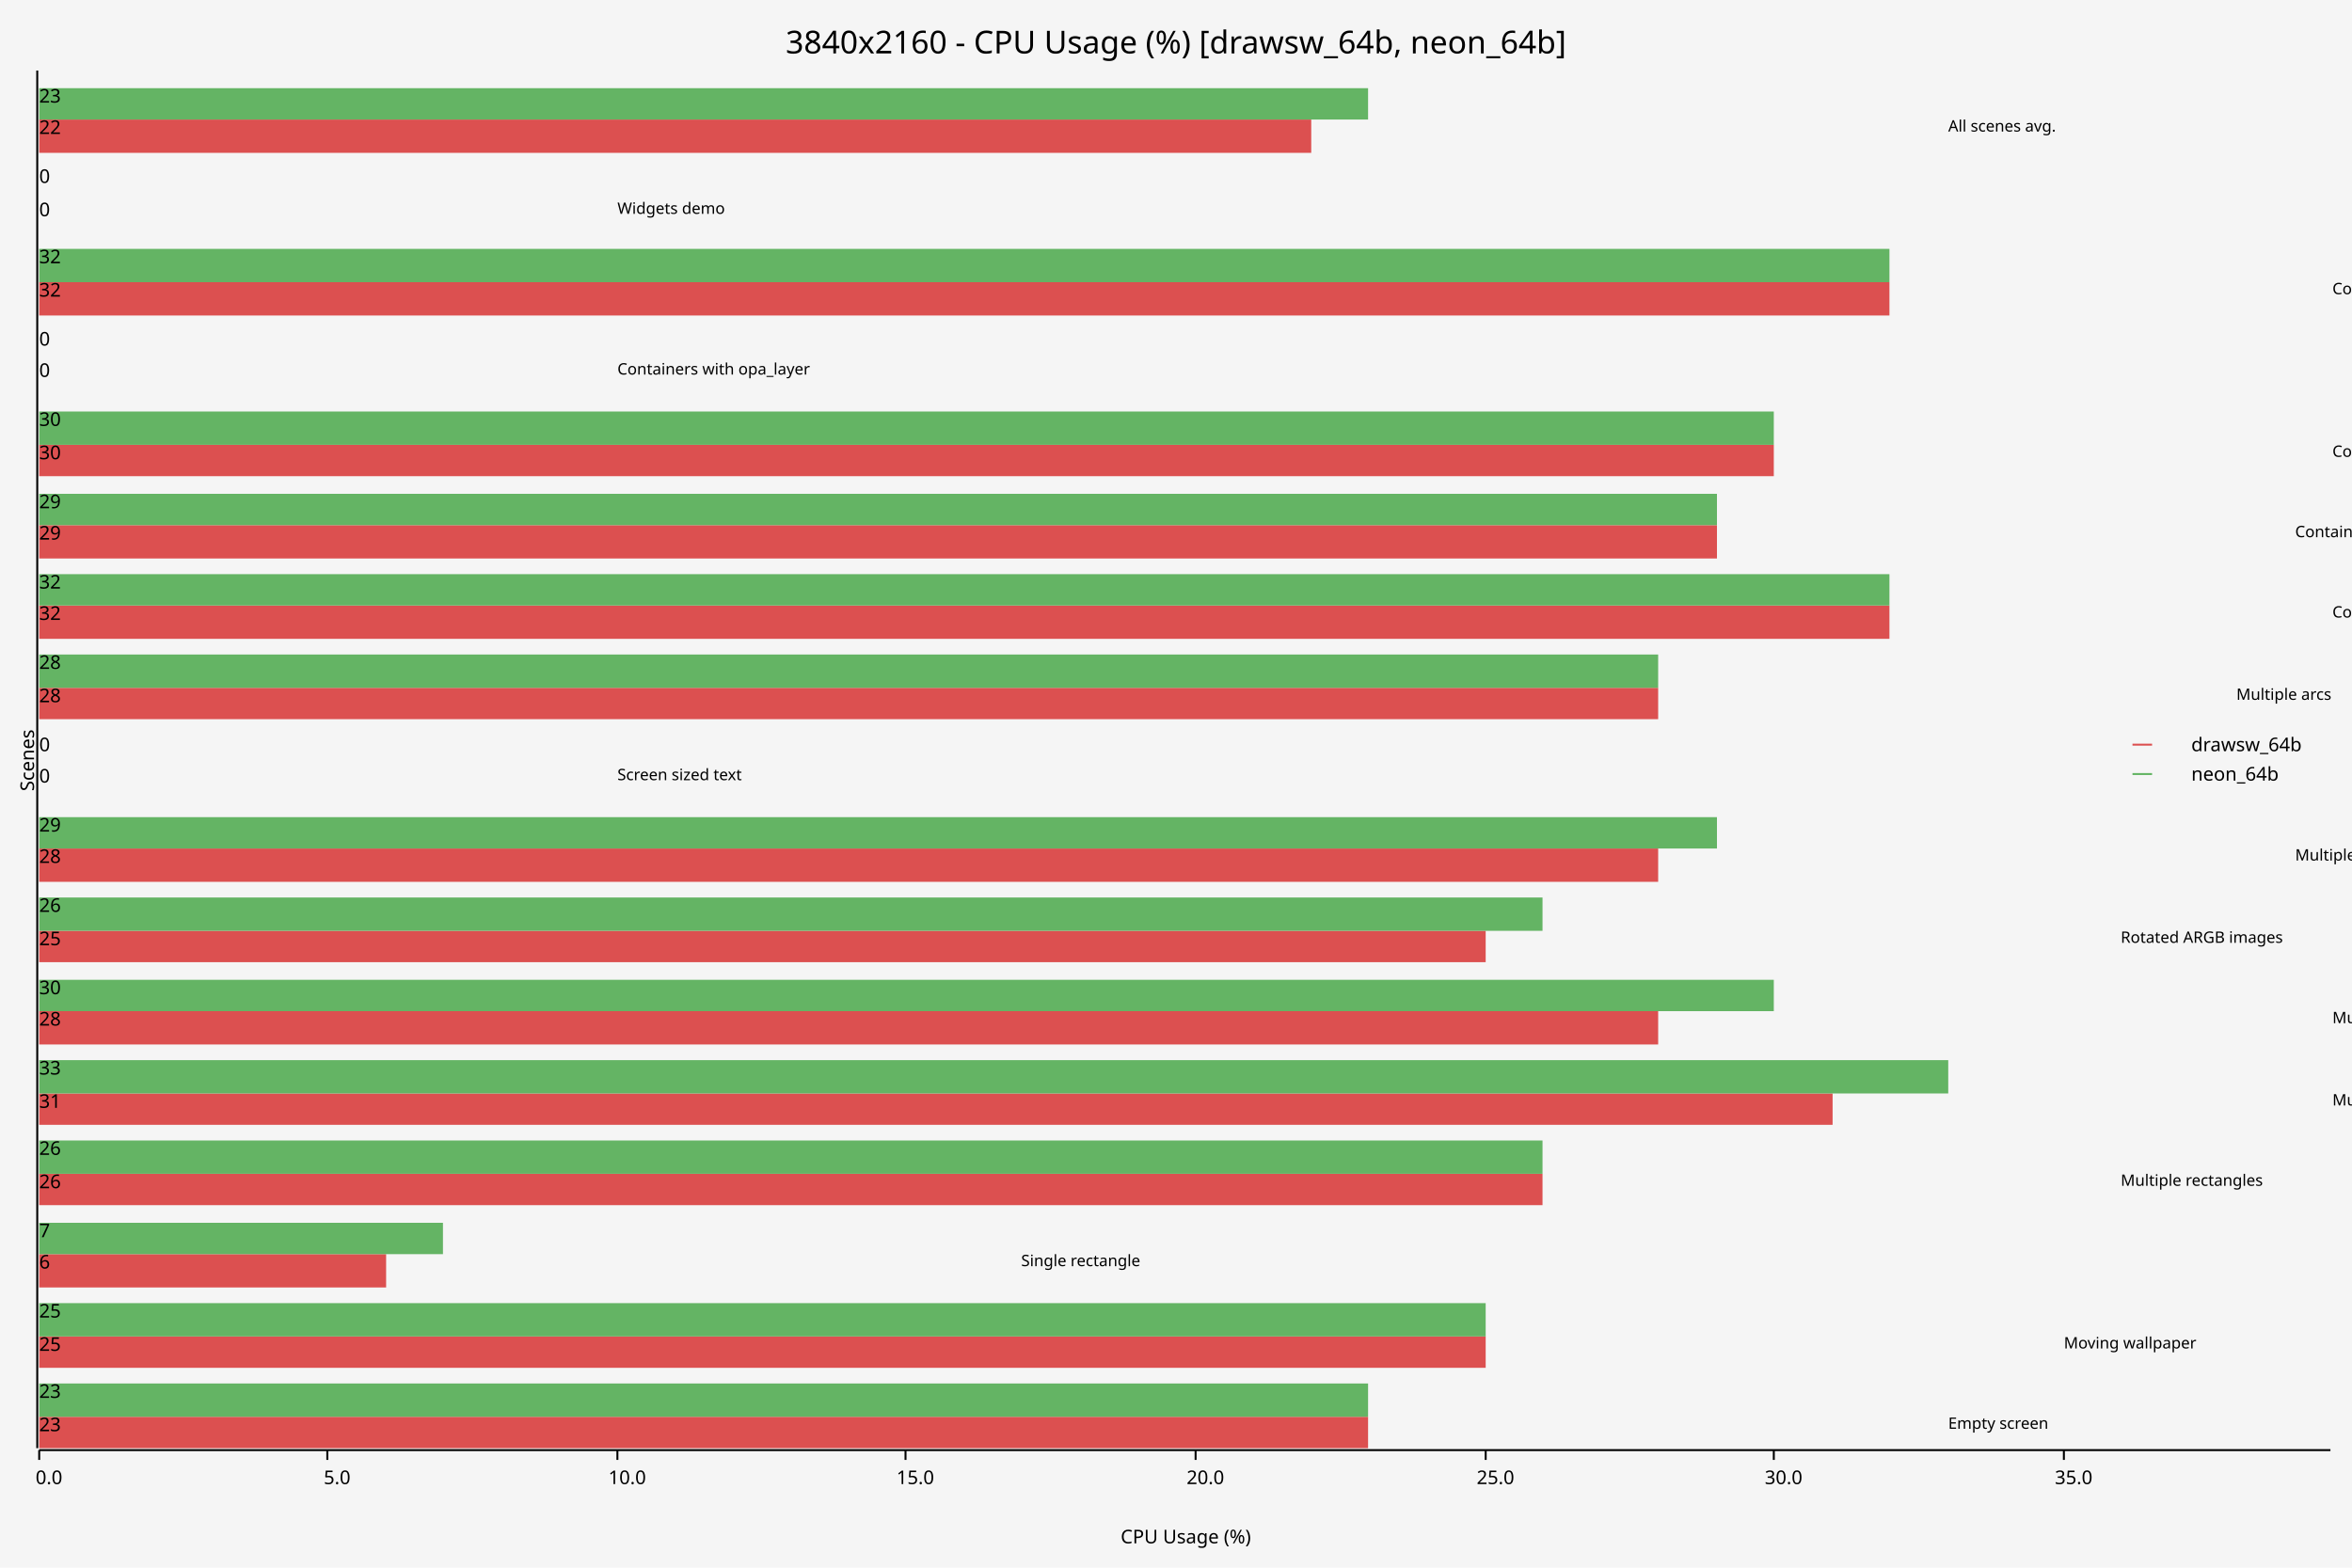
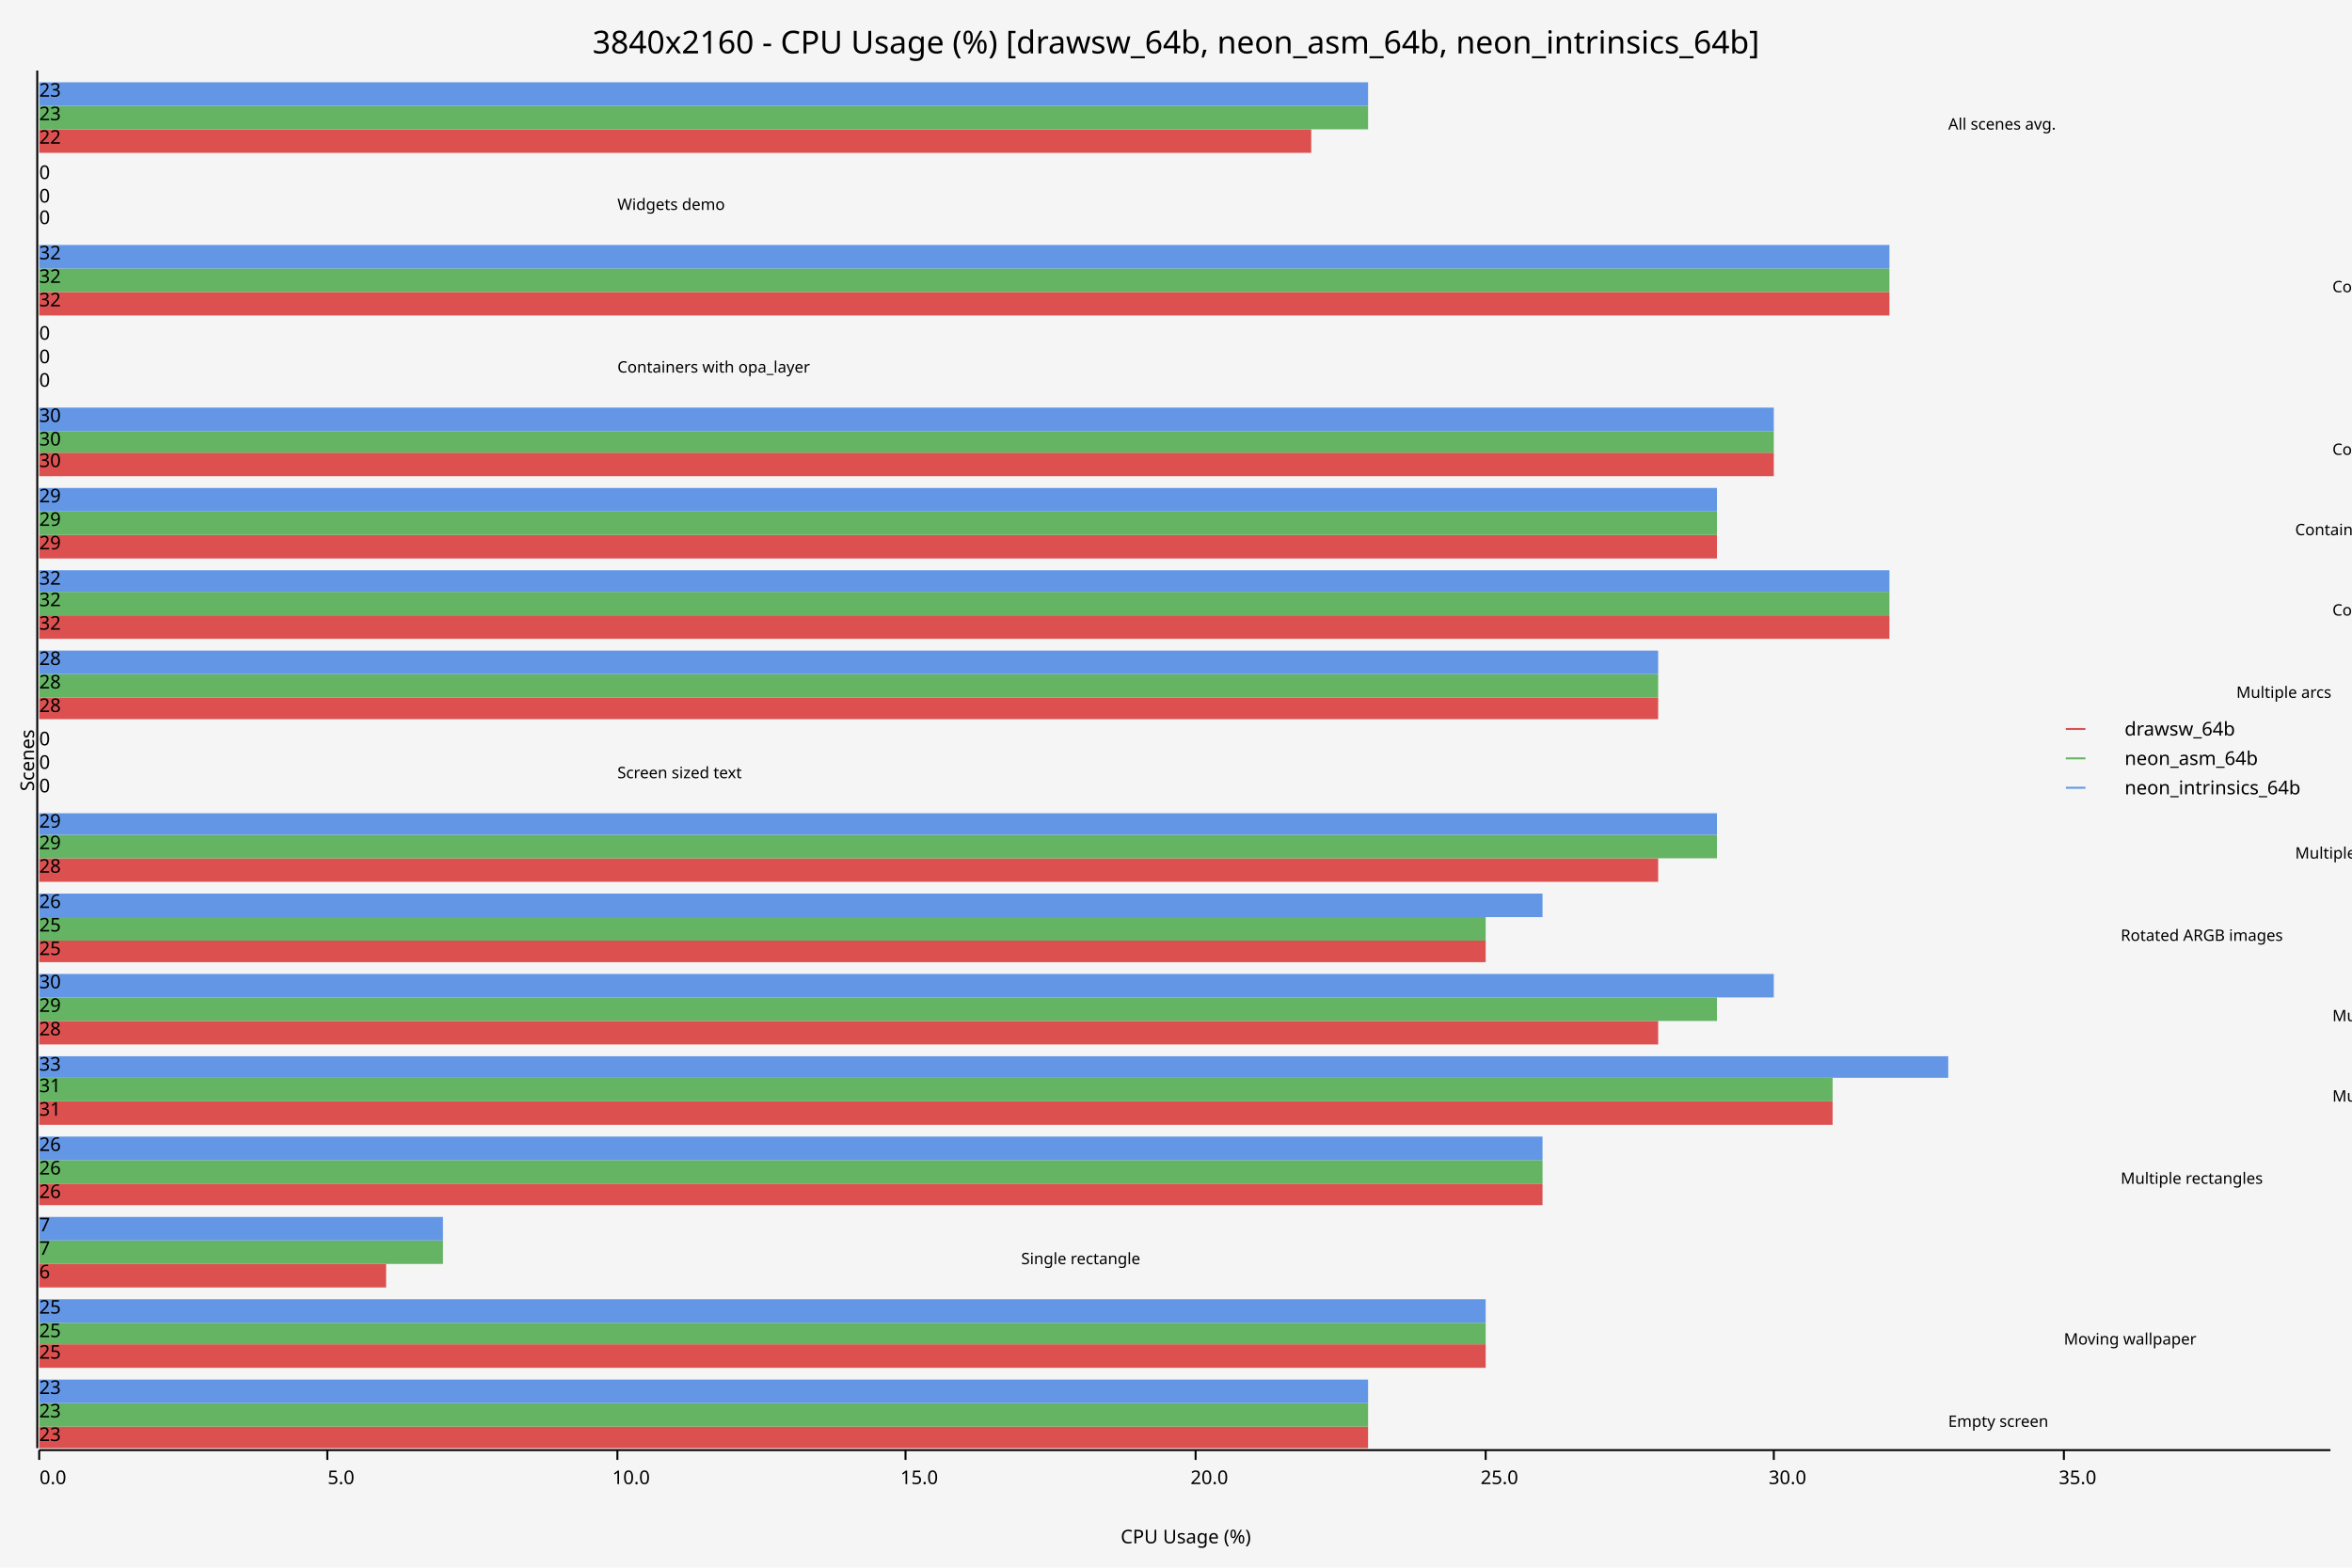
<svg xmlns="http://www.w3.org/2000/svg" width="1200" height="800" viewBox="0 0 1200 800">
  <rect x="0" y="0" width="1200" height="800" opacity="1" fill="#F5F5F5" stroke="none" />
  <text x="600" y="15" dy="0.76em" text-anchor="middle" font-family="sans-serif" font-size="16.129" opacity="1" fill="#000000">
- 3840x2160 - CPU Usage (%) [drawsw_64b, neon_64b]
+ 3840x2160 - CPU Usage (%) [drawsw_64b, neon_asm_64b, neon_intrinsics_64b]
</text>
  <text x="10" y="388" dy="0.76em" text-anchor="middle" font-family="sans-serif" font-size="9.677" opacity="1" fill="#000000" transform="rotate(270, 10, 388)">
Scenes
</text>
  <text x="605" y="790" dy="-0.5ex" text-anchor="middle" font-family="sans-serif" font-size="9.677" opacity="1" fill="#000000">
CPU Usage (%)
</text>
  <polyline fill="none" opacity="1" stroke="#000000" stroke-width="1" points="19,36 19,739 " />
  <polyline fill="none" opacity="1" stroke="#000000" stroke-width="1" points="20,740 1189,740 " />
-   <text x="25" y="750" dy="0.76em" text-anchor="middle" font-family="sans-serif" font-size="9.677" opacity="1" fill="#000000">
+   <text x="27" y="750" dy="0.76em" text-anchor="middle" font-family="sans-serif" font-size="9.677" opacity="1" fill="#000000">
0.0
</text>
  <polyline fill="none" opacity="1" stroke="#000000" stroke-width="1" points="20,740 20,745 " />
-   <text x="172" y="750" dy="0.76em" text-anchor="middle" font-family="sans-serif" font-size="9.677" opacity="1" fill="#000000">
+   <text x="174" y="750" dy="0.76em" text-anchor="middle" font-family="sans-serif" font-size="9.677" opacity="1" fill="#000000">
5.0
</text>
  <polyline fill="none" opacity="1" stroke="#000000" stroke-width="1" points="167,740 167,745 " />
-   <text x="320" y="750" dy="0.76em" text-anchor="middle" font-family="sans-serif" font-size="9.677" opacity="1" fill="#000000">
+   <text x="322" y="750" dy="0.76em" text-anchor="middle" font-family="sans-serif" font-size="9.677" opacity="1" fill="#000000">
10.0
</text>
  <polyline fill="none" opacity="1" stroke="#000000" stroke-width="1" points="315,740 315,745 " />
-   <text x="467" y="750" dy="0.76em" text-anchor="middle" font-family="sans-serif" font-size="9.677" opacity="1" fill="#000000">
+   <text x="469" y="750" dy="0.76em" text-anchor="middle" font-family="sans-serif" font-size="9.677" opacity="1" fill="#000000">
15.0
</text>
  <polyline fill="none" opacity="1" stroke="#000000" stroke-width="1" points="462,740 462,745 " />
-   <text x="615" y="750" dy="0.76em" text-anchor="middle" font-family="sans-serif" font-size="9.677" opacity="1" fill="#000000">
+   <text x="617" y="750" dy="0.76em" text-anchor="middle" font-family="sans-serif" font-size="9.677" opacity="1" fill="#000000">
20.0
</text>
  <polyline fill="none" opacity="1" stroke="#000000" stroke-width="1" points="610,740 610,745 " />
-   <text x="763" y="750" dy="0.76em" text-anchor="middle" font-family="sans-serif" font-size="9.677" opacity="1" fill="#000000">
+   <text x="765" y="750" dy="0.76em" text-anchor="middle" font-family="sans-serif" font-size="9.677" opacity="1" fill="#000000">
25.0
</text>
  <polyline fill="none" opacity="1" stroke="#000000" stroke-width="1" points="758,740 758,745 " />
-   <text x="910" y="750" dy="0.76em" text-anchor="middle" font-family="sans-serif" font-size="9.677" opacity="1" fill="#000000">
+   <text x="912" y="750" dy="0.76em" text-anchor="middle" font-family="sans-serif" font-size="9.677" opacity="1" fill="#000000">
30.0
</text>
  <polyline fill="none" opacity="1" stroke="#000000" stroke-width="1" points="905,740 905,745 " />
-   <text x="1058" y="750" dy="0.76em" text-anchor="middle" font-family="sans-serif" font-size="9.677" opacity="1" fill="#000000">
+   <text x="1060" y="750" dy="0.76em" text-anchor="middle" font-family="sans-serif" font-size="9.677" opacity="1" fill="#000000">
35.0
</text>
  <polyline fill="none" opacity="1" stroke="#000000" stroke-width="1" points="1053,740 1053,745 " />
-   <rect x="20" y="723" width="678" height="16" opacity="1" fill="#DC5050" stroke="none" />
-   <rect x="20" y="682" width="738" height="16" opacity="1" fill="#DC5050" stroke="none" />
-   <rect x="20" y="640" width="177" height="17" opacity="1" fill="#DC5050" stroke="none" />
-   <rect x="20" y="599" width="767" height="16" opacity="1" fill="#DC5050" stroke="none" />
-   <rect x="20" y="558" width="915" height="16" opacity="1" fill="#DC5050" stroke="none" />
-   <rect x="20" y="516" width="826" height="17" opacity="1" fill="#DC5050" stroke="none" />
-   <rect x="20" y="475" width="738" height="16" opacity="1" fill="#DC5050" stroke="none" />
-   <rect x="20" y="433" width="826" height="17" opacity="1" fill="#DC5050" stroke="none" />
-   <rect x="20" y="392" width="0" height="17" opacity="1" fill="#DC5050" stroke="none" />
-   <rect x="20" y="351" width="826" height="16" opacity="1" fill="#DC5050" stroke="none" />
-   <rect x="20" y="309" width="944" height="17" opacity="1" fill="#DC5050" stroke="none" />
-   <rect x="20" y="268" width="856" height="17" opacity="1" fill="#DC5050" stroke="none" />
-   <rect x="20" y="227" width="885" height="16" opacity="1" fill="#DC5050" stroke="none" />
-   <rect x="20" y="185" width="0" height="17" opacity="1" fill="#DC5050" stroke="none" />
-   <rect x="20" y="144" width="944" height="17" opacity="1" fill="#DC5050" stroke="none" />
-   <rect x="20" y="103" width="0" height="16" opacity="1" fill="#DC5050" stroke="none" />
-   <rect x="20" y="61" width="649" height="17" opacity="1" fill="#DC5050" stroke="none" />
-   <text x="20" y="723" dy="0.76em" text-anchor="start" font-family="sans-serif" font-size="9.677" opacity="1" fill="#000000">
- 23
- </text>
-   <text x="20" y="682" dy="0.76em" text-anchor="start" font-family="sans-serif" font-size="9.677" opacity="1" fill="#000000">
- 25
- </text>
-   <text x="20" y="640" dy="0.76em" text-anchor="start" font-family="sans-serif" font-size="9.677" opacity="1" fill="#000000">
+   <rect x="20" y="728" width="678" height="11" opacity="1" fill="#DC5050" stroke="none" />
+   <rect x="20" y="686" width="738" height="12" opacity="1" fill="#DC5050" stroke="none" />
+   <rect x="20" y="645" width="177" height="12" opacity="1" fill="#DC5050" stroke="none" />
+   <rect x="20" y="604" width="767" height="11" opacity="1" fill="#DC5050" stroke="none" />
+   <rect x="20" y="562" width="915" height="12" opacity="1" fill="#DC5050" stroke="none" />
+   <rect x="20" y="521" width="826" height="12" opacity="1" fill="#DC5050" stroke="none" />
+   <rect x="20" y="480" width="738" height="11" opacity="1" fill="#DC5050" stroke="none" />
+   <rect x="20" y="438" width="826" height="12" opacity="1" fill="#DC5050" stroke="none" />
+   <rect x="20" y="397" width="0" height="12" opacity="1" fill="#DC5050" stroke="none" />
+   <rect x="20" y="356" width="826" height="11" opacity="1" fill="#DC5050" stroke="none" />
+   <rect x="20" y="314" width="944" height="12" opacity="1" fill="#DC5050" stroke="none" />
+   <rect x="20" y="273" width="856" height="12" opacity="1" fill="#DC5050" stroke="none" />
+   <rect x="20" y="231" width="885" height="12" opacity="1" fill="#DC5050" stroke="none" />
+   <rect x="20" y="190" width="0" height="12" opacity="1" fill="#DC5050" stroke="none" />
+   <rect x="20" y="149" width="944" height="12" opacity="1" fill="#DC5050" stroke="none" />
+   <rect x="20" y="107" width="0" height="12" opacity="1" fill="#DC5050" stroke="none" />
+   <rect x="20" y="66" width="649" height="12" opacity="1" fill="#DC5050" stroke="none" />
+   <text x="20" y="728" dy="0.76em" text-anchor="start" font-family="sans-serif" font-size="9.677" opacity="1" fill="#000000">
+ 23
+ </text>
+   <text x="20" y="686" dy="0.76em" text-anchor="start" font-family="sans-serif" font-size="9.677" opacity="1" fill="#000000">
+ 25
+ </text>
+   <text x="20" y="645" dy="0.76em" text-anchor="start" font-family="sans-serif" font-size="9.677" opacity="1" fill="#000000">
6
</text>
-   <text x="20" y="599" dy="0.76em" text-anchor="start" font-family="sans-serif" font-size="9.677" opacity="1" fill="#000000">
+   <text x="20" y="604" dy="0.76em" text-anchor="start" font-family="sans-serif" font-size="9.677" opacity="1" fill="#000000">
26
</text>
-   <text x="20" y="558" dy="0.76em" text-anchor="start" font-family="sans-serif" font-size="9.677" opacity="1" fill="#000000">
+   <text x="20" y="562" dy="0.76em" text-anchor="start" font-family="sans-serif" font-size="9.677" opacity="1" fill="#000000">
31
</text>
-   <text x="20" y="516" dy="0.76em" text-anchor="start" font-family="sans-serif" font-size="9.677" opacity="1" fill="#000000">
- 28
- </text>
-   <text x="20" y="475" dy="0.76em" text-anchor="start" font-family="sans-serif" font-size="9.677" opacity="1" fill="#000000">
- 25
- </text>
-   <text x="20" y="433" dy="0.76em" text-anchor="start" font-family="sans-serif" font-size="9.677" opacity="1" fill="#000000">
- 28
- </text>
-   <text x="20" y="392" dy="0.76em" text-anchor="start" font-family="sans-serif" font-size="9.677" opacity="1" fill="#000000">
- 0
- </text>
-   <text x="20" y="351" dy="0.76em" text-anchor="start" font-family="sans-serif" font-size="9.677" opacity="1" fill="#000000">
- 28
- </text>
-   <text x="20" y="309" dy="0.76em" text-anchor="start" font-family="sans-serif" font-size="9.677" opacity="1" fill="#000000">
- 32
- </text>
-   <text x="20" y="268" dy="0.76em" text-anchor="start" font-family="sans-serif" font-size="9.677" opacity="1" fill="#000000">
- 29
- </text>
-   <text x="20" y="227" dy="0.76em" text-anchor="start" font-family="sans-serif" font-size="9.677" opacity="1" fill="#000000">
+   <text x="20" y="521" dy="0.76em" text-anchor="start" font-family="sans-serif" font-size="9.677" opacity="1" fill="#000000">
+ 28
+ </text>
+   <text x="20" y="480" dy="0.76em" text-anchor="start" font-family="sans-serif" font-size="9.677" opacity="1" fill="#000000">
+ 25
+ </text>
+   <text x="20" y="438" dy="0.76em" text-anchor="start" font-family="sans-serif" font-size="9.677" opacity="1" fill="#000000">
+ 28
+ </text>
+   <text x="20" y="397" dy="0.76em" text-anchor="start" font-family="sans-serif" font-size="9.677" opacity="1" fill="#000000">
+ 0
+ </text>
+   <text x="20" y="356" dy="0.76em" text-anchor="start" font-family="sans-serif" font-size="9.677" opacity="1" fill="#000000">
+ 28
+ </text>
+   <text x="20" y="314" dy="0.76em" text-anchor="start" font-family="sans-serif" font-size="9.677" opacity="1" fill="#000000">
+ 32
+ </text>
+   <text x="20" y="273" dy="0.76em" text-anchor="start" font-family="sans-serif" font-size="9.677" opacity="1" fill="#000000">
+ 29
+ </text>
+   <text x="20" y="231" dy="0.76em" text-anchor="start" font-family="sans-serif" font-size="9.677" opacity="1" fill="#000000">
30
</text>
-   <text x="20" y="185" dy="0.76em" text-anchor="start" font-family="sans-serif" font-size="9.677" opacity="1" fill="#000000">
- 0
- </text>
-   <text x="20" y="144" dy="0.76em" text-anchor="start" font-family="sans-serif" font-size="9.677" opacity="1" fill="#000000">
- 32
- </text>
-   <text x="20" y="103" dy="0.76em" text-anchor="start" font-family="sans-serif" font-size="9.677" opacity="1" fill="#000000">
- 0
- </text>
-   <text x="20" y="61" dy="0.76em" text-anchor="start" font-family="sans-serif" font-size="9.677" opacity="1" fill="#000000">
+   <text x="20" y="190" dy="0.76em" text-anchor="start" font-family="sans-serif" font-size="9.677" opacity="1" fill="#000000">
+ 0
+ </text>
+   <text x="20" y="149" dy="0.76em" text-anchor="start" font-family="sans-serif" font-size="9.677" opacity="1" fill="#000000">
+ 32
+ </text>
+   <text x="20" y="107" dy="0.76em" text-anchor="start" font-family="sans-serif" font-size="9.677" opacity="1" fill="#000000">
+ 0
+ </text>
+   <text x="20" y="66" dy="0.76em" text-anchor="start" font-family="sans-serif" font-size="9.677" opacity="1" fill="#000000">
22
</text>
-   <rect x="20" y="706" width="678" height="17" opacity="1" fill="#64B464" stroke="none" />
-   <rect x="20" y="665" width="738" height="17" opacity="1" fill="#64B464" stroke="none" />
-   <rect x="20" y="624" width="206" height="16" opacity="1" fill="#64B464" stroke="none" />
-   <rect x="20" y="582" width="767" height="17" opacity="1" fill="#64B464" stroke="none" />
-   <rect x="20" y="541" width="974" height="17" opacity="1" fill="#64B464" stroke="none" />
-   <rect x="20" y="500" width="885" height="16" opacity="1" fill="#64B464" stroke="none" />
-   <rect x="20" y="458" width="767" height="17" opacity="1" fill="#64B464" stroke="none" />
-   <rect x="20" y="417" width="856" height="16" opacity="1" fill="#64B464" stroke="none" />
-   <rect x="20" y="376" width="0" height="16" opacity="1" fill="#64B464" stroke="none" />
-   <rect x="20" y="334" width="826" height="17" opacity="1" fill="#64B464" stroke="none" />
-   <rect x="20" y="293" width="944" height="16" opacity="1" fill="#64B464" stroke="none" />
-   <rect x="20" y="252" width="856" height="16" opacity="1" fill="#64B464" stroke="none" />
-   <rect x="20" y="210" width="885" height="17" opacity="1" fill="#64B464" stroke="none" />
-   <rect x="20" y="169" width="0" height="16" opacity="1" fill="#64B464" stroke="none" />
-   <rect x="20" y="127" width="944" height="17" opacity="1" fill="#64B464" stroke="none" />
-   <rect x="20" y="86" width="0" height="17" opacity="1" fill="#64B464" stroke="none" />
-   <rect x="20" y="45" width="678" height="16" opacity="1" fill="#64B464" stroke="none" />
-   <text x="20" y="706" dy="0.76em" text-anchor="start" font-family="sans-serif" font-size="9.677" opacity="1" fill="#000000">
- 23
- </text>
-   <text x="20" y="665" dy="0.76em" text-anchor="start" font-family="sans-serif" font-size="9.677" opacity="1" fill="#000000">
- 25
- </text>
-   <text x="20" y="624" dy="0.76em" text-anchor="start" font-family="sans-serif" font-size="9.677" opacity="1" fill="#000000">
+   <rect x="20" y="716" width="678" height="12" opacity="1" fill="#64B464" stroke="none" />
+   <rect x="20" y="675" width="738" height="11" opacity="1" fill="#64B464" stroke="none" />
+   <rect x="20" y="633" width="206" height="12" opacity="1" fill="#64B464" stroke="none" />
+   <rect x="20" y="592" width="767" height="12" opacity="1" fill="#64B464" stroke="none" />
+   <rect x="20" y="550" width="915" height="12" opacity="1" fill="#64B464" stroke="none" />
+   <rect x="20" y="509" width="856" height="12" opacity="1" fill="#64B464" stroke="none" />
+   <rect x="20" y="468" width="738" height="12" opacity="1" fill="#64B464" stroke="none" />
+   <rect x="20" y="426" width="856" height="12" opacity="1" fill="#64B464" stroke="none" />
+   <rect x="20" y="385" width="0" height="12" opacity="1" fill="#64B464" stroke="none" />
+   <rect x="20" y="344" width="826" height="12" opacity="1" fill="#64B464" stroke="none" />
+   <rect x="20" y="302" width="944" height="12" opacity="1" fill="#64B464" stroke="none" />
+   <rect x="20" y="261" width="856" height="12" opacity="1" fill="#64B464" stroke="none" />
+   <rect x="20" y="220" width="885" height="11" opacity="1" fill="#64B464" stroke="none" />
+   <rect x="20" y="178" width="0" height="12" opacity="1" fill="#64B464" stroke="none" />
+   <rect x="20" y="137" width="944" height="12" opacity="1" fill="#64B464" stroke="none" />
+   <rect x="20" y="96" width="0" height="11" opacity="1" fill="#64B464" stroke="none" />
+   <rect x="20" y="54" width="678" height="12" opacity="1" fill="#64B464" stroke="none" />
+   <text x="20" y="716" dy="0.76em" text-anchor="start" font-family="sans-serif" font-size="9.677" opacity="1" fill="#000000">
+ 23
+ </text>
+   <text x="20" y="675" dy="0.76em" text-anchor="start" font-family="sans-serif" font-size="9.677" opacity="1" fill="#000000">
+ 25
+ </text>
+   <text x="20" y="633" dy="0.76em" text-anchor="start" font-family="sans-serif" font-size="9.677" opacity="1" fill="#000000">
7
</text>
-   <text x="20" y="582" dy="0.76em" text-anchor="start" font-family="sans-serif" font-size="9.677" opacity="1" fill="#000000">
+   <text x="20" y="592" dy="0.76em" text-anchor="start" font-family="sans-serif" font-size="9.677" opacity="1" fill="#000000">
26
</text>
-   <text x="20" y="541" dy="0.76em" text-anchor="start" font-family="sans-serif" font-size="9.677" opacity="1" fill="#000000">
+   <text x="20" y="550" dy="0.76em" text-anchor="start" font-family="sans-serif" font-size="9.677" opacity="1" fill="#000000">
+ 31
+ </text>
+   <text x="20" y="509" dy="0.76em" text-anchor="start" font-family="sans-serif" font-size="9.677" opacity="1" fill="#000000">
+ 29
+ </text>
+   <text x="20" y="468" dy="0.76em" text-anchor="start" font-family="sans-serif" font-size="9.677" opacity="1" fill="#000000">
+ 25
+ </text>
+   <text x="20" y="426" dy="0.76em" text-anchor="start" font-family="sans-serif" font-size="9.677" opacity="1" fill="#000000">
+ 29
+ </text>
+   <text x="20" y="385" dy="0.76em" text-anchor="start" font-family="sans-serif" font-size="9.677" opacity="1" fill="#000000">
+ 0
+ </text>
+   <text x="20" y="344" dy="0.76em" text-anchor="start" font-family="sans-serif" font-size="9.677" opacity="1" fill="#000000">
+ 28
+ </text>
+   <text x="20" y="302" dy="0.76em" text-anchor="start" font-family="sans-serif" font-size="9.677" opacity="1" fill="#000000">
+ 32
+ </text>
+   <text x="20" y="261" dy="0.76em" text-anchor="start" font-family="sans-serif" font-size="9.677" opacity="1" fill="#000000">
+ 29
+ </text>
+   <text x="20" y="220" dy="0.76em" text-anchor="start" font-family="sans-serif" font-size="9.677" opacity="1" fill="#000000">
+ 30
+ </text>
+   <text x="20" y="178" dy="0.76em" text-anchor="start" font-family="sans-serif" font-size="9.677" opacity="1" fill="#000000">
+ 0
+ </text>
+   <text x="20" y="137" dy="0.76em" text-anchor="start" font-family="sans-serif" font-size="9.677" opacity="1" fill="#000000">
+ 32
+ </text>
+   <text x="20" y="96" dy="0.76em" text-anchor="start" font-family="sans-serif" font-size="9.677" opacity="1" fill="#000000">
+ 0
+ </text>
+   <text x="20" y="54" dy="0.76em" text-anchor="start" font-family="sans-serif" font-size="9.677" opacity="1" fill="#000000">
+ 23
+ </text>
+   <rect x="20" y="704" width="678" height="12" opacity="1" fill="#6496E6" stroke="none" />
+   <rect x="20" y="663" width="738" height="12" opacity="1" fill="#6496E6" stroke="none" />
+   <rect x="20" y="621" width="206" height="12" opacity="1" fill="#6496E6" stroke="none" />
+   <rect x="20" y="580" width="767" height="12" opacity="1" fill="#6496E6" stroke="none" />
+   <rect x="20" y="539" width="974" height="11" opacity="1" fill="#6496E6" stroke="none" />
+   <rect x="20" y="497" width="885" height="12" opacity="1" fill="#6496E6" stroke="none" />
+   <rect x="20" y="456" width="767" height="12" opacity="1" fill="#6496E6" stroke="none" />
+   <rect x="20" y="415" width="856" height="11" opacity="1" fill="#6496E6" stroke="none" />
+   <rect x="20" y="373" width="0" height="12" opacity="1" fill="#6496E6" stroke="none" />
+   <rect x="20" y="332" width="826" height="12" opacity="1" fill="#6496E6" stroke="none" />
+   <rect x="20" y="291" width="944" height="11" opacity="1" fill="#6496E6" stroke="none" />
+   <rect x="20" y="249" width="856" height="12" opacity="1" fill="#6496E6" stroke="none" />
+   <rect x="20" y="208" width="885" height="12" opacity="1" fill="#6496E6" stroke="none" />
+   <rect x="20" y="166" width="0" height="12" opacity="1" fill="#6496E6" stroke="none" />
+   <rect x="20" y="125" width="944" height="12" opacity="1" fill="#6496E6" stroke="none" />
+   <rect x="20" y="84" width="0" height="12" opacity="1" fill="#6496E6" stroke="none" />
+   <rect x="20" y="42" width="678" height="12" opacity="1" fill="#6496E6" stroke="none" />
+   <text x="20" y="704" dy="0.76em" text-anchor="start" font-family="sans-serif" font-size="9.677" opacity="1" fill="#000000">
+ 23
+ </text>
+   <text x="20" y="663" dy="0.76em" text-anchor="start" font-family="sans-serif" font-size="9.677" opacity="1" fill="#000000">
+ 25
+ </text>
+   <text x="20" y="621" dy="0.76em" text-anchor="start" font-family="sans-serif" font-size="9.677" opacity="1" fill="#000000">
+ 7
+ </text>
+   <text x="20" y="580" dy="0.76em" text-anchor="start" font-family="sans-serif" font-size="9.677" opacity="1" fill="#000000">
+ 26
+ </text>
+   <text x="20" y="539" dy="0.76em" text-anchor="start" font-family="sans-serif" font-size="9.677" opacity="1" fill="#000000">
33
</text>
-   <text x="20" y="500" dy="0.76em" text-anchor="start" font-family="sans-serif" font-size="9.677" opacity="1" fill="#000000">
+   <text x="20" y="497" dy="0.76em" text-anchor="start" font-family="sans-serif" font-size="9.677" opacity="1" fill="#000000">
30
</text>
-   <text x="20" y="458" dy="0.76em" text-anchor="start" font-family="sans-serif" font-size="9.677" opacity="1" fill="#000000">
+   <text x="20" y="456" dy="0.76em" text-anchor="start" font-family="sans-serif" font-size="9.677" opacity="1" fill="#000000">
26
</text>
-   <text x="20" y="417" dy="0.76em" text-anchor="start" font-family="sans-serif" font-size="9.677" opacity="1" fill="#000000">
- 29
- </text>
-   <text x="20" y="376" dy="0.76em" text-anchor="start" font-family="sans-serif" font-size="9.677" opacity="1" fill="#000000">
- 0
- </text>
-   <text x="20" y="334" dy="0.76em" text-anchor="start" font-family="sans-serif" font-size="9.677" opacity="1" fill="#000000">
- 28
- </text>
-   <text x="20" y="293" dy="0.76em" text-anchor="start" font-family="sans-serif" font-size="9.677" opacity="1" fill="#000000">
- 32
- </text>
-   <text x="20" y="252" dy="0.76em" text-anchor="start" font-family="sans-serif" font-size="9.677" opacity="1" fill="#000000">
- 29
- </text>
-   <text x="20" y="210" dy="0.76em" text-anchor="start" font-family="sans-serif" font-size="9.677" opacity="1" fill="#000000">
+   <text x="20" y="415" dy="0.76em" text-anchor="start" font-family="sans-serif" font-size="9.677" opacity="1" fill="#000000">
+ 29
+ </text>
+   <text x="20" y="373" dy="0.76em" text-anchor="start" font-family="sans-serif" font-size="9.677" opacity="1" fill="#000000">
+ 0
+ </text>
+   <text x="20" y="332" dy="0.76em" text-anchor="start" font-family="sans-serif" font-size="9.677" opacity="1" fill="#000000">
+ 28
+ </text>
+   <text x="20" y="291" dy="0.76em" text-anchor="start" font-family="sans-serif" font-size="9.677" opacity="1" fill="#000000">
+ 32
+ </text>
+   <text x="20" y="249" dy="0.76em" text-anchor="start" font-family="sans-serif" font-size="9.677" opacity="1" fill="#000000">
+ 29
+ </text>
+   <text x="20" y="208" dy="0.76em" text-anchor="start" font-family="sans-serif" font-size="9.677" opacity="1" fill="#000000">
30
</text>
-   <text x="20" y="169" dy="0.76em" text-anchor="start" font-family="sans-serif" font-size="9.677" opacity="1" fill="#000000">
- 0
- </text>
-   <text x="20" y="127" dy="0.76em" text-anchor="start" font-family="sans-serif" font-size="9.677" opacity="1" fill="#000000">
- 32
- </text>
-   <text x="20" y="86" dy="0.76em" text-anchor="start" font-family="sans-serif" font-size="9.677" opacity="1" fill="#000000">
- 0
- </text>
-   <text x="20" y="45" dy="0.76em" text-anchor="start" font-family="sans-serif" font-size="9.677" opacity="1" fill="#000000">
- 23
- </text>
-   <text x="994" y="723" dy="0.76em" text-anchor="start" font-family="sans-serif" font-size="8.065" opacity="1" fill="#000000">
+   <text x="20" y="166" dy="0.76em" text-anchor="start" font-family="sans-serif" font-size="9.677" opacity="1" fill="#000000">
+ 0
+ </text>
+   <text x="20" y="125" dy="0.76em" text-anchor="start" font-family="sans-serif" font-size="9.677" opacity="1" fill="#000000">
+ 32
+ </text>
+   <text x="20" y="84" dy="0.76em" text-anchor="start" font-family="sans-serif" font-size="9.677" opacity="1" fill="#000000">
+ 0
+ </text>
+   <text x="20" y="42" dy="0.76em" text-anchor="start" font-family="sans-serif" font-size="9.677" opacity="1" fill="#000000">
+ 23
+ </text>
+   <text x="994" y="722" dy="0.76em" text-anchor="start" font-family="sans-serif" font-size="8.065" opacity="1" fill="#000000">
Empty screen
</text>
-   <text x="1053" y="682" dy="0.76em" text-anchor="start" font-family="sans-serif" font-size="8.065" opacity="1" fill="#000000">
+   <text x="1053" y="680" dy="0.76em" text-anchor="start" font-family="sans-serif" font-size="8.065" opacity="1" fill="#000000">
Moving wallpaper
</text>
-   <text x="521" y="640" dy="0.76em" text-anchor="start" font-family="sans-serif" font-size="8.065" opacity="1" fill="#000000">
+   <text x="521" y="639" dy="0.76em" text-anchor="start" font-family="sans-serif" font-size="8.065" opacity="1" fill="#000000">
Single rectangle
</text>
-   <text x="1082" y="599" dy="0.76em" text-anchor="start" font-family="sans-serif" font-size="8.065" opacity="1" fill="#000000">
+   <text x="1082" y="598" dy="0.76em" text-anchor="start" font-family="sans-serif" font-size="8.065" opacity="1" fill="#000000">
Multiple rectangles
</text>
-   <text x="1190" y="558" dy="0.76em" text-anchor="start" font-family="sans-serif" font-size="8.065" opacity="1" fill="#000000">
+   <text x="1190" y="556" dy="0.76em" text-anchor="start" font-family="sans-serif" font-size="8.065" opacity="1" fill="#000000">
Multiple RGB images
</text>
-   <text x="1190" y="516" dy="0.76em" text-anchor="start" font-family="sans-serif" font-size="8.065" opacity="1" fill="#000000">
+   <text x="1190" y="515" dy="0.76em" text-anchor="start" font-family="sans-serif" font-size="8.065" opacity="1" fill="#000000">
Multiple ARGB images
</text>
-   <text x="1082" y="475" dy="0.76em" text-anchor="start" font-family="sans-serif" font-size="8.065" opacity="1" fill="#000000">
+   <text x="1082" y="474" dy="0.76em" text-anchor="start" font-family="sans-serif" font-size="8.065" opacity="1" fill="#000000">
Rotated ARGB images
</text>
-   <text x="1171" y="433" dy="0.76em" text-anchor="start" font-family="sans-serif" font-size="8.065" opacity="1" fill="#000000">
+   <text x="1171" y="432" dy="0.76em" text-anchor="start" font-family="sans-serif" font-size="8.065" opacity="1" fill="#000000">
Multiple labels
</text>
-   <text x="315" y="392" dy="0.76em" text-anchor="start" font-family="sans-serif" font-size="8.065" opacity="1" fill="#000000">
+   <text x="315" y="391" dy="0.76em" text-anchor="start" font-family="sans-serif" font-size="8.065" opacity="1" fill="#000000">
Screen sized text
</text>
-   <text x="1141" y="351" dy="0.76em" text-anchor="start" font-family="sans-serif" font-size="8.065" opacity="1" fill="#000000">
+   <text x="1141" y="350" dy="0.76em" text-anchor="start" font-family="sans-serif" font-size="8.065" opacity="1" fill="#000000">
Multiple arcs
</text>
-   <text x="1190" y="309" dy="0.76em" text-anchor="start" font-family="sans-serif" font-size="8.065" opacity="1" fill="#000000">
+   <text x="1190" y="308" dy="0.76em" text-anchor="start" font-family="sans-serif" font-size="8.065" opacity="1" fill="#000000">
Containers
</text>
-   <text x="1171" y="268" dy="0.76em" text-anchor="start" font-family="sans-serif" font-size="8.065" opacity="1" fill="#000000">
+   <text x="1171" y="267" dy="0.76em" text-anchor="start" font-family="sans-serif" font-size="8.065" opacity="1" fill="#000000">
Containers with overlay
</text>
-   <text x="1190" y="227" dy="0.76em" text-anchor="start" font-family="sans-serif" font-size="8.065" opacity="1" fill="#000000">
+   <text x="1190" y="226" dy="0.76em" text-anchor="start" font-family="sans-serif" font-size="8.065" opacity="1" fill="#000000">
Containers with opa
</text>
-   <text x="315" y="185" dy="0.76em" text-anchor="start" font-family="sans-serif" font-size="8.065" opacity="1" fill="#000000">
+   <text x="315" y="184" dy="0.76em" text-anchor="start" font-family="sans-serif" font-size="8.065" opacity="1" fill="#000000">
Containers with opa_layer
</text>
-   <text x="1190" y="144" dy="0.76em" text-anchor="start" font-family="sans-serif" font-size="8.065" opacity="1" fill="#000000">
+   <text x="1190" y="143" dy="0.76em" text-anchor="start" font-family="sans-serif" font-size="8.065" opacity="1" fill="#000000">
Containers with scrolling
</text>
-   <text x="315" y="103" dy="0.76em" text-anchor="start" font-family="sans-serif" font-size="8.065" opacity="1" fill="#000000">
+   <text x="315" y="101" dy="0.76em" text-anchor="start" font-family="sans-serif" font-size="8.065" opacity="1" fill="#000000">
Widgets demo
</text>
-   <text x="994" y="61" dy="0.76em" text-anchor="start" font-family="sans-serif" font-size="8.065" opacity="1" fill="#000000">
+   <text x="994" y="60" dy="0.76em" text-anchor="start" font-family="sans-serif" font-size="8.065" opacity="1" fill="#000000">
All scenes avg.
</text>
-   <text x="1118" y="376" dy="0.76em" text-anchor="start" font-family="sans-serif" font-size="9.677" opacity="1" fill="#000000">
+   <text x="1084" y="368" dy="0.76em" text-anchor="start" font-family="sans-serif" font-size="9.677" opacity="1" fill="#000000">
drawsw_64b
</text>
-   <text x="1118" y="391" dy="0.76em" text-anchor="start" font-family="sans-serif" font-size="9.677" opacity="1" fill="#000000">
- neon_64b
- </text>
-   <polyline fill="none" opacity="1" stroke="#DC5050" stroke-width="1" points="1088,380 1098,380 " />
-   <polyline fill="none" opacity="1" stroke="#64B464" stroke-width="1" points="1088,395 1098,395 " />
+   <text x="1084" y="383" dy="0.76em" text-anchor="start" font-family="sans-serif" font-size="9.677" opacity="1" fill="#000000">
+ neon_asm_64b
+ </text>
+   <text x="1084" y="398" dy="0.76em" text-anchor="start" font-family="sans-serif" font-size="9.677" opacity="1" fill="#000000">
+ neon_intrinsics_64b
+ </text>
+   <polyline fill="none" opacity="1" stroke="#DC5050" stroke-width="1" points="1054,372 1064,372 " />
+   <polyline fill="none" opacity="1" stroke="#64B464" stroke-width="1" points="1054,387 1064,387 " />
+   <polyline fill="none" opacity="1" stroke="#6496E6" stroke-width="1" points="1054,402 1064,402 " />
</svg>
